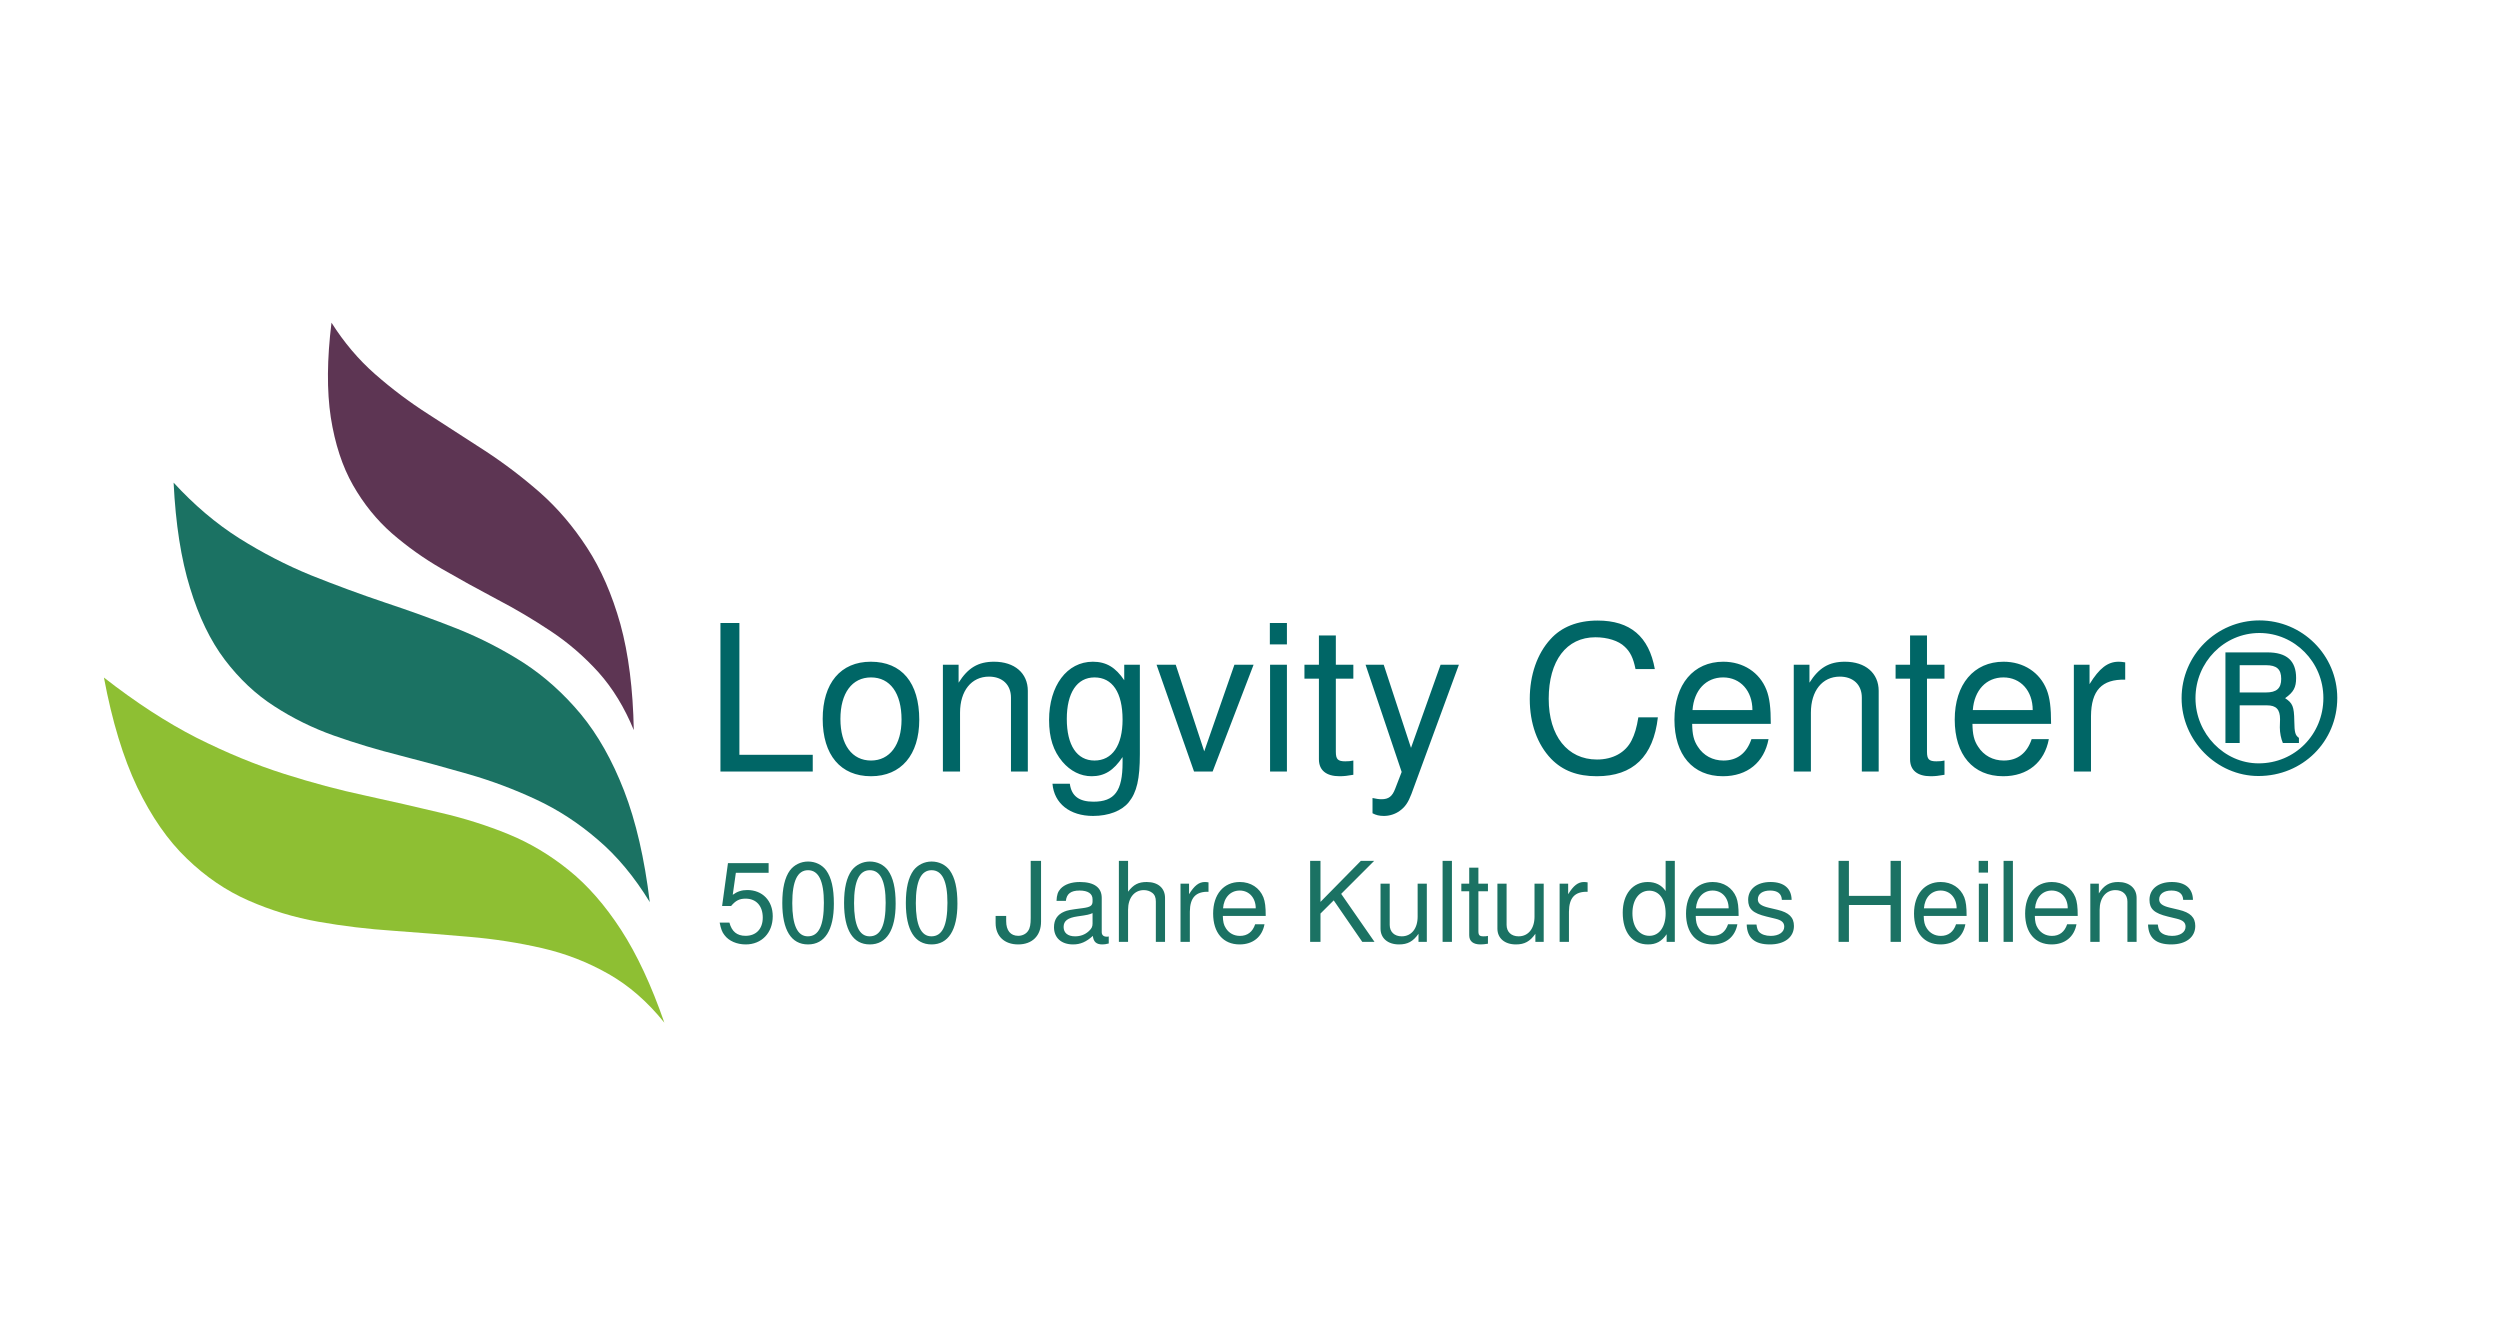
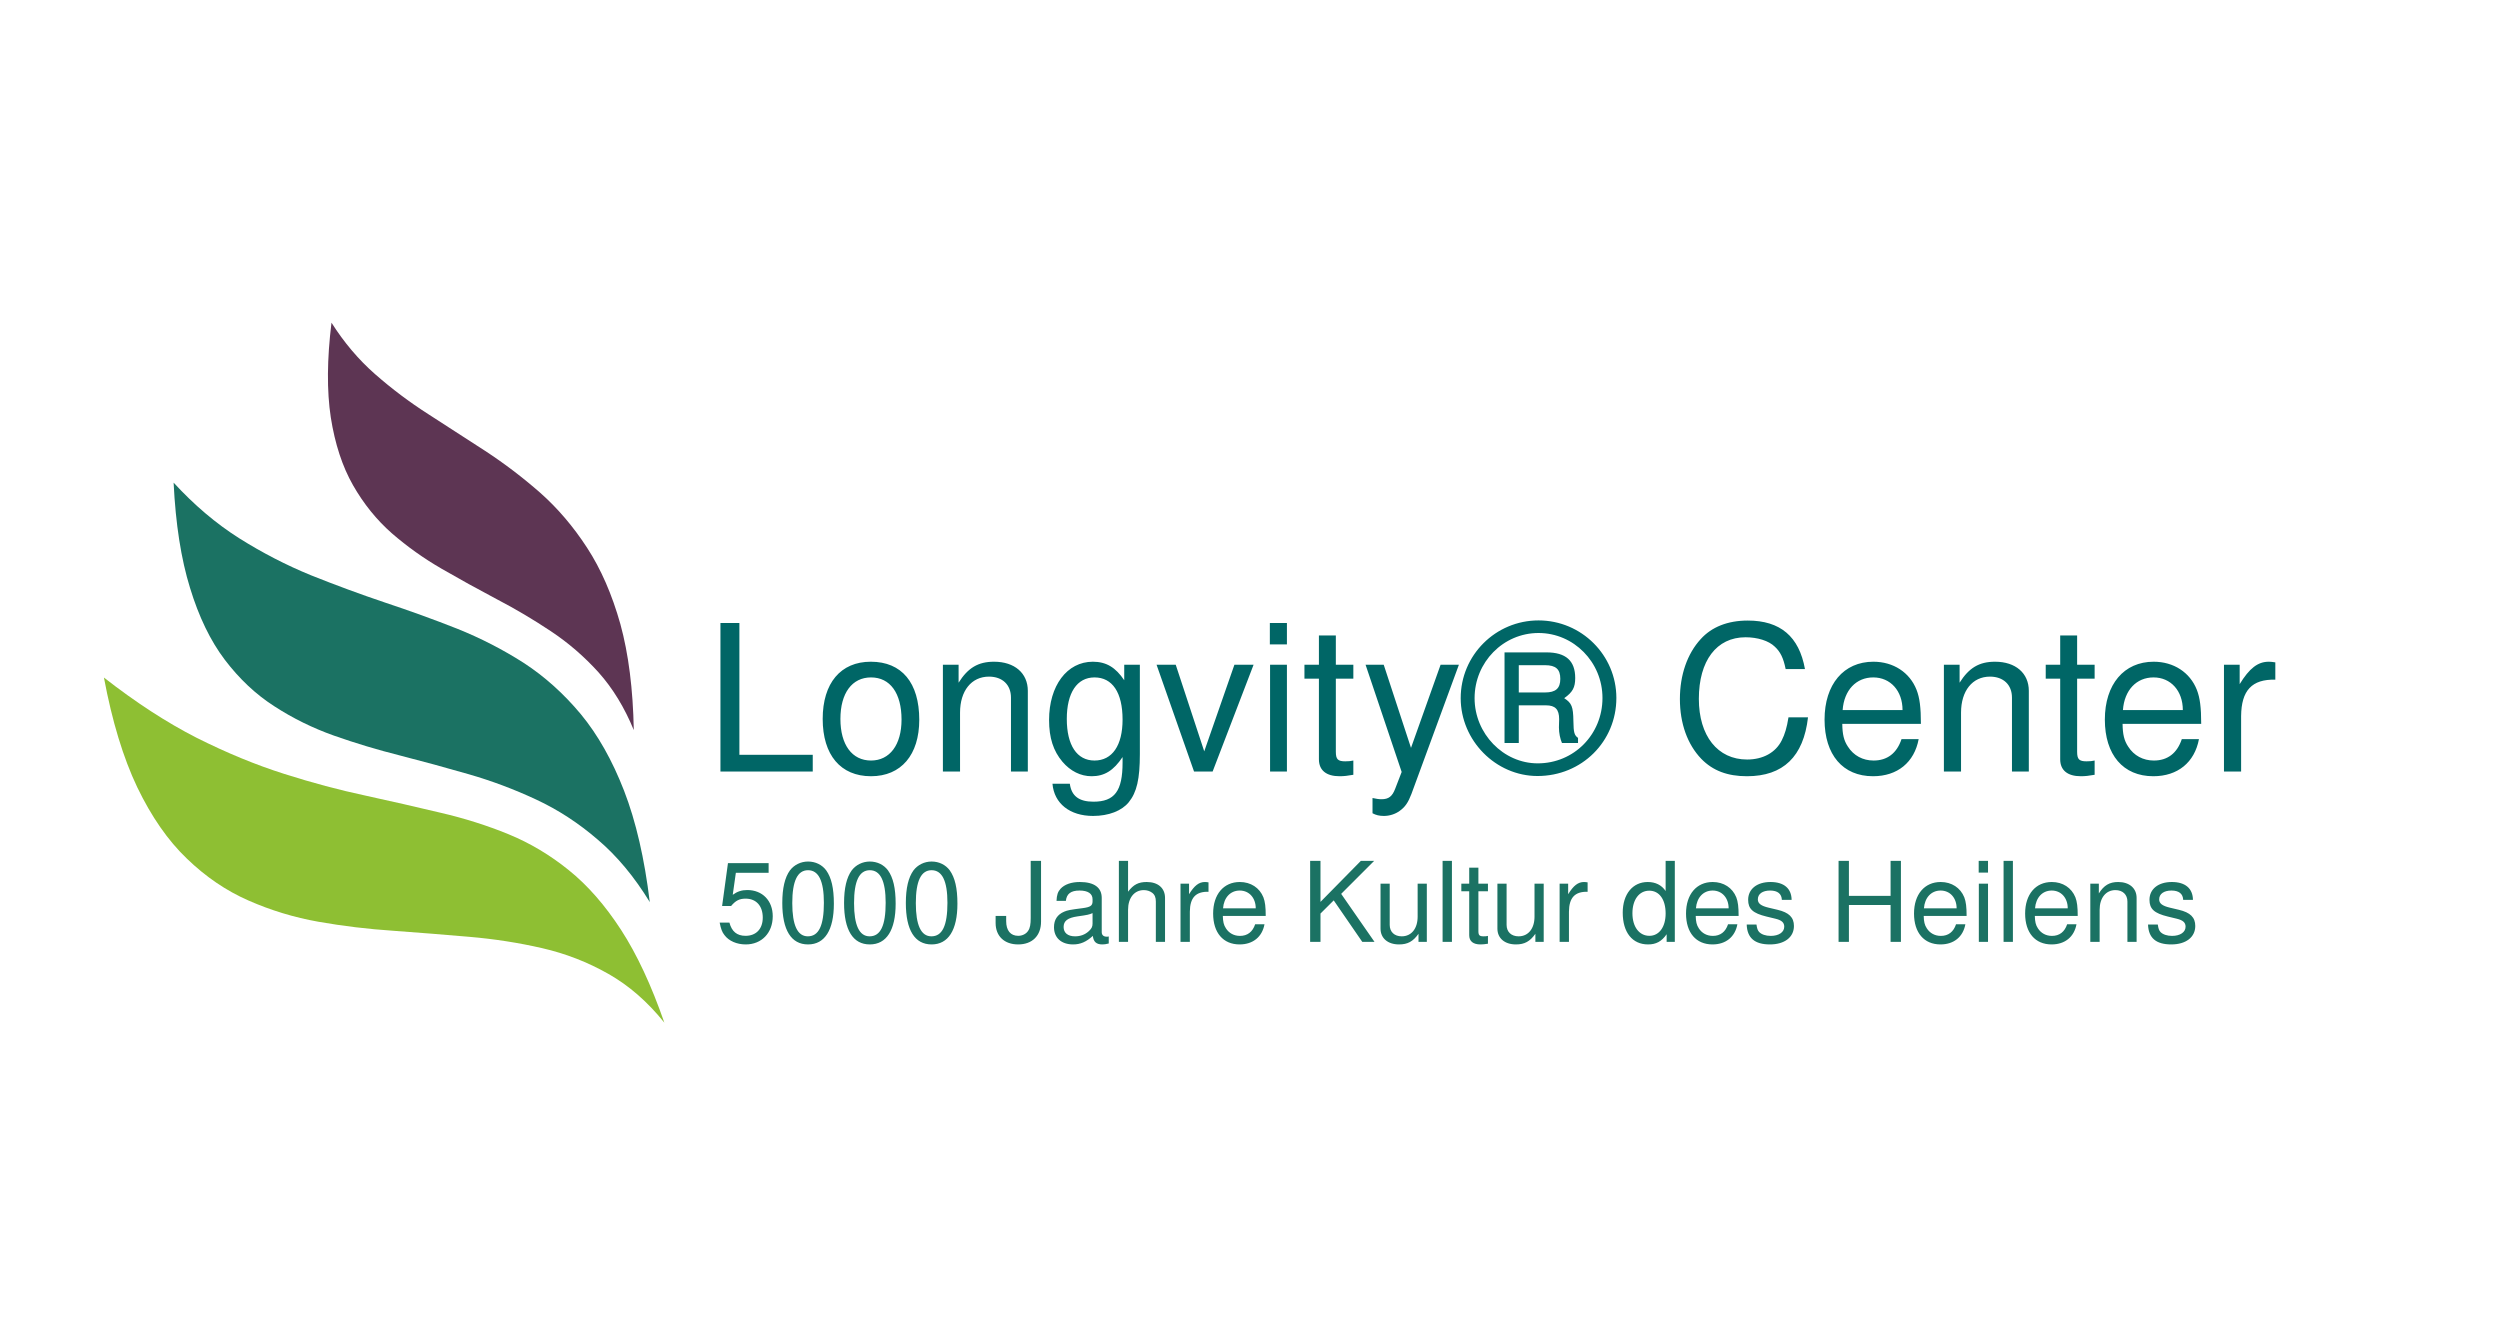
<svg xmlns="http://www.w3.org/2000/svg" width="540pt" height="290pt" viewBox="0 0 540 290" version="1.1">
  <g id="surface2">
    <path style=" stroke:none;fill-rule:evenodd;fill:rgb(55.686%,74.902%,20%);fill-opacity:1;" d="M 22.449 146.352 C 24.215 155.785 26.617 163.684 29.648 170.051 C 32.715 176.418 36.285 181.551 40.352 185.449 C 44.418 189.383 48.852 192.398 53.648 194.5 C 58.484 196.633 63.535 198.168 68.801 199.102 C 74.102 200.035 79.5 200.684 85 201.051 C 90.465 201.449 95.918 201.883 101.352 202.352 C 106.785 202.816 112.035 203.633 117.102 204.801 C 122.168 205.965 126.934 207.816 131.398 210.352 C 135.867 212.883 139.898 216.398 143.5 220.898 C 140.699 212.832 137.582 206.148 134.148 200.852 C 130.684 195.516 126.918 191.215 122.852 187.949 C 118.816 184.684 114.484 182.102 109.852 180.199 C 105.215 178.301 100.316 176.75 95.148 175.551 C 89.984 174.316 84.582 173.082 78.949 171.852 C 73.285 170.648 67.418 169.082 61.352 167.148 C 55.25 165.215 48.949 162.617 42.449 159.352 C 35.984 156.051 29.316 151.715 22.449 146.352 " />
    <path style=" stroke:none;fill-rule:evenodd;fill:rgb(10.588%,44.706%,38.823%);fill-opacity:1;" d="M 37.5 104.25 C 37.934 113.184 39.117 120.766 41.051 127 C 42.949 133.234 45.449 138.398 48.551 142.5 C 51.684 146.633 55.25 149.984 59.25 152.551 C 63.25 155.148 67.551 157.266 72.148 158.898 C 76.785 160.535 81.551 161.965 86.449 163.199 C 91.383 164.465 96.332 165.816 101.301 167.25 C 106.266 168.684 111.102 170.5 115.801 172.699 C 120.535 174.898 124.965 177.785 129.102 181.352 C 133.266 184.883 137.016 189.383 140.352 194.852 C 139.215 185.449 137.367 177.434 134.801 170.801 C 132.234 164.199 129.117 158.684 125.449 154.25 C 121.75 149.816 117.648 146.133 113.148 143.199 C 108.617 140.301 103.816 137.832 98.75 135.801 C 93.684 133.801 88.484 131.918 83.148 130.148 C 77.816 128.352 72.484 126.383 67.148 124.25 C 61.852 122.082 56.684 119.418 51.648 116.25 C 46.648 113.082 41.934 109.082 37.5 104.25 " />
    <path style=" stroke:none;fill-rule:evenodd;fill:rgb(36.471%,20.784%,32.549%);fill-opacity:1;" d="M 71.602 69.699 C 70.633 77.602 70.582 84.418 71.449 90.148 C 72.352 95.883 73.949 100.766 76.25 104.801 C 78.551 108.832 81.352 112.301 84.648 115.199 C 87.949 118.066 91.535 120.617 95.398 122.852 C 99.266 125.082 103.215 127.266 107.25 129.398 C 111.285 131.5 115.199 133.816 119 136.352 C 122.766 138.852 126.199 141.816 129.301 145.25 C 132.367 148.684 134.898 152.832 136.898 157.699 C 136.734 148.867 135.766 141.234 134 134.801 C 132.199 128.398 129.801 122.898 126.801 118.301 C 123.832 113.734 120.465 109.785 116.699 106.449 C 112.898 103.117 108.934 100.102 104.801 97.398 C 100.668 94.734 96.566 92.082 92.5 89.449 C 88.434 86.852 84.602 83.965 81 80.801 C 77.434 77.668 74.301 73.965 71.602 69.699 " />
  </g>
  <g id="surface4">
-     <text style="fill:rgb(0,102,102)" font-family="Helvetica" font-size="44" transform="matrix(1,0,0,1,152.1,166.65)">Longvity Center ®</text>
+     <text style="fill:rgb(0,102,102)" font-family="Helvetica" font-size="44" transform="matrix(1,0,0,1,152.1,166.65)">Longvity® Center</text>
    <text style="fill:rgb(27,114,99)" font-family="Helvetica" font-size="24" transform="matrix(1,0,0,1,154.6,203.45)">5000 Jahre Kultur des Heilens</text>
  </g>
</svg>
